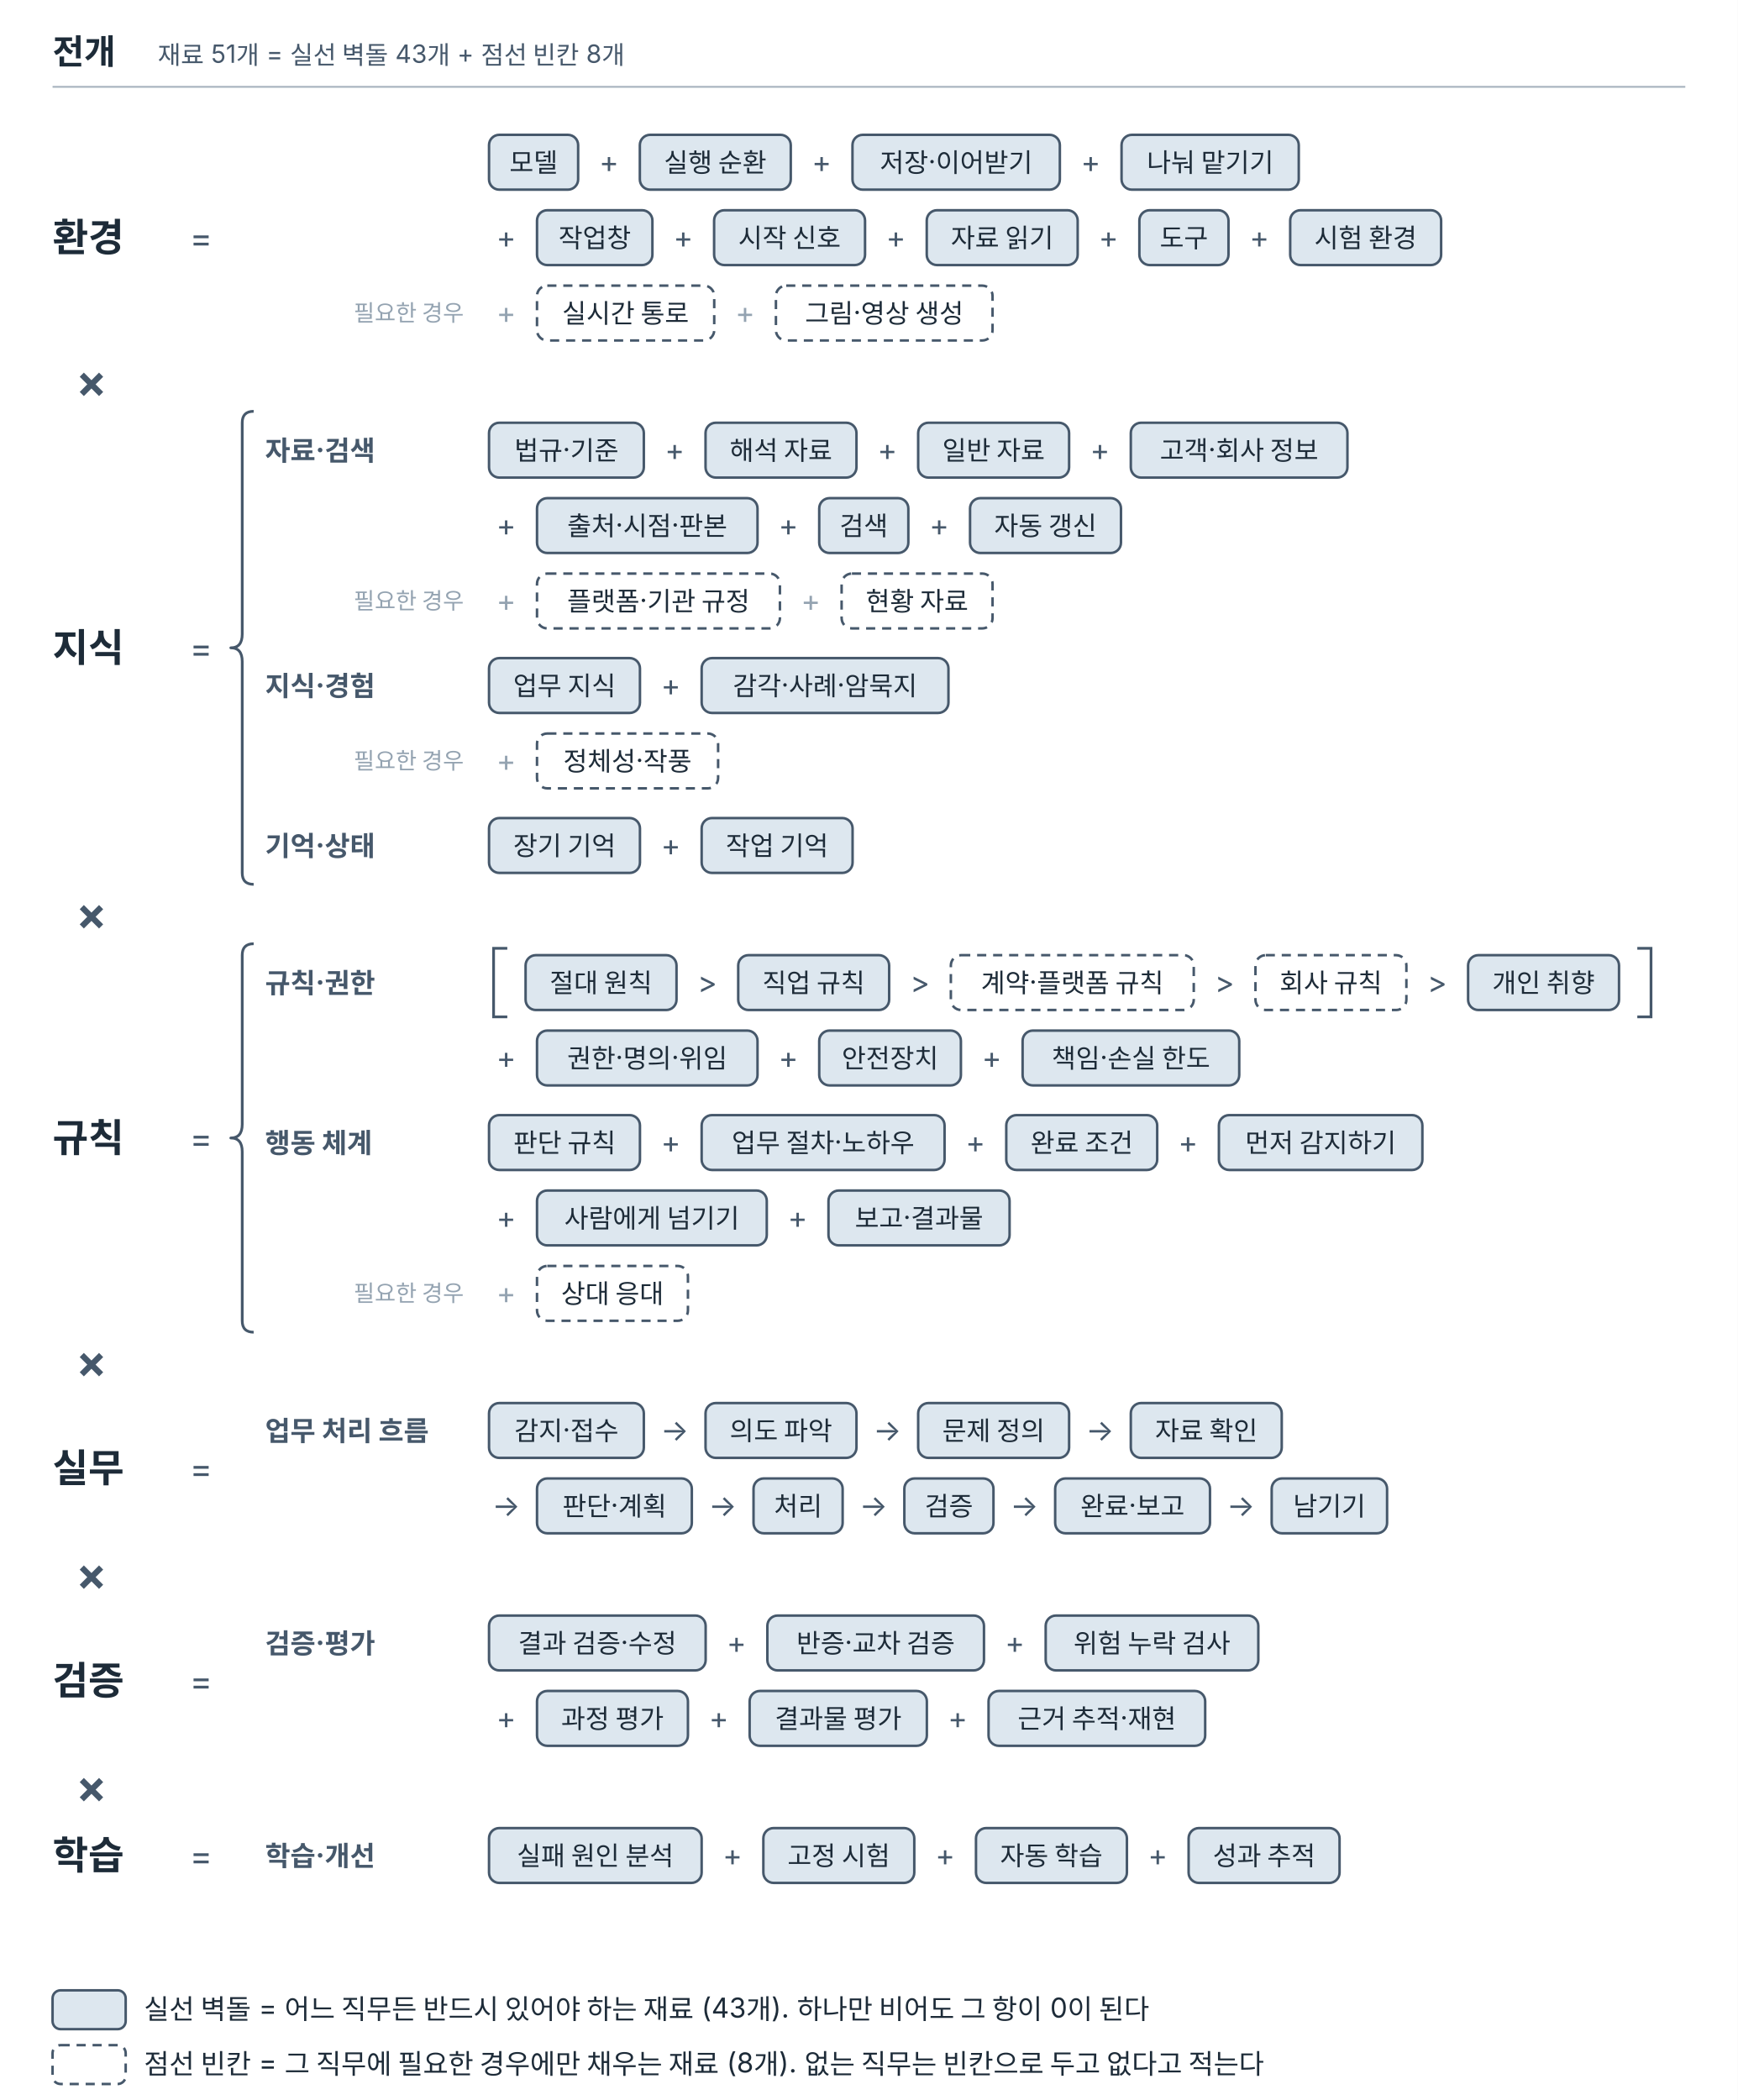
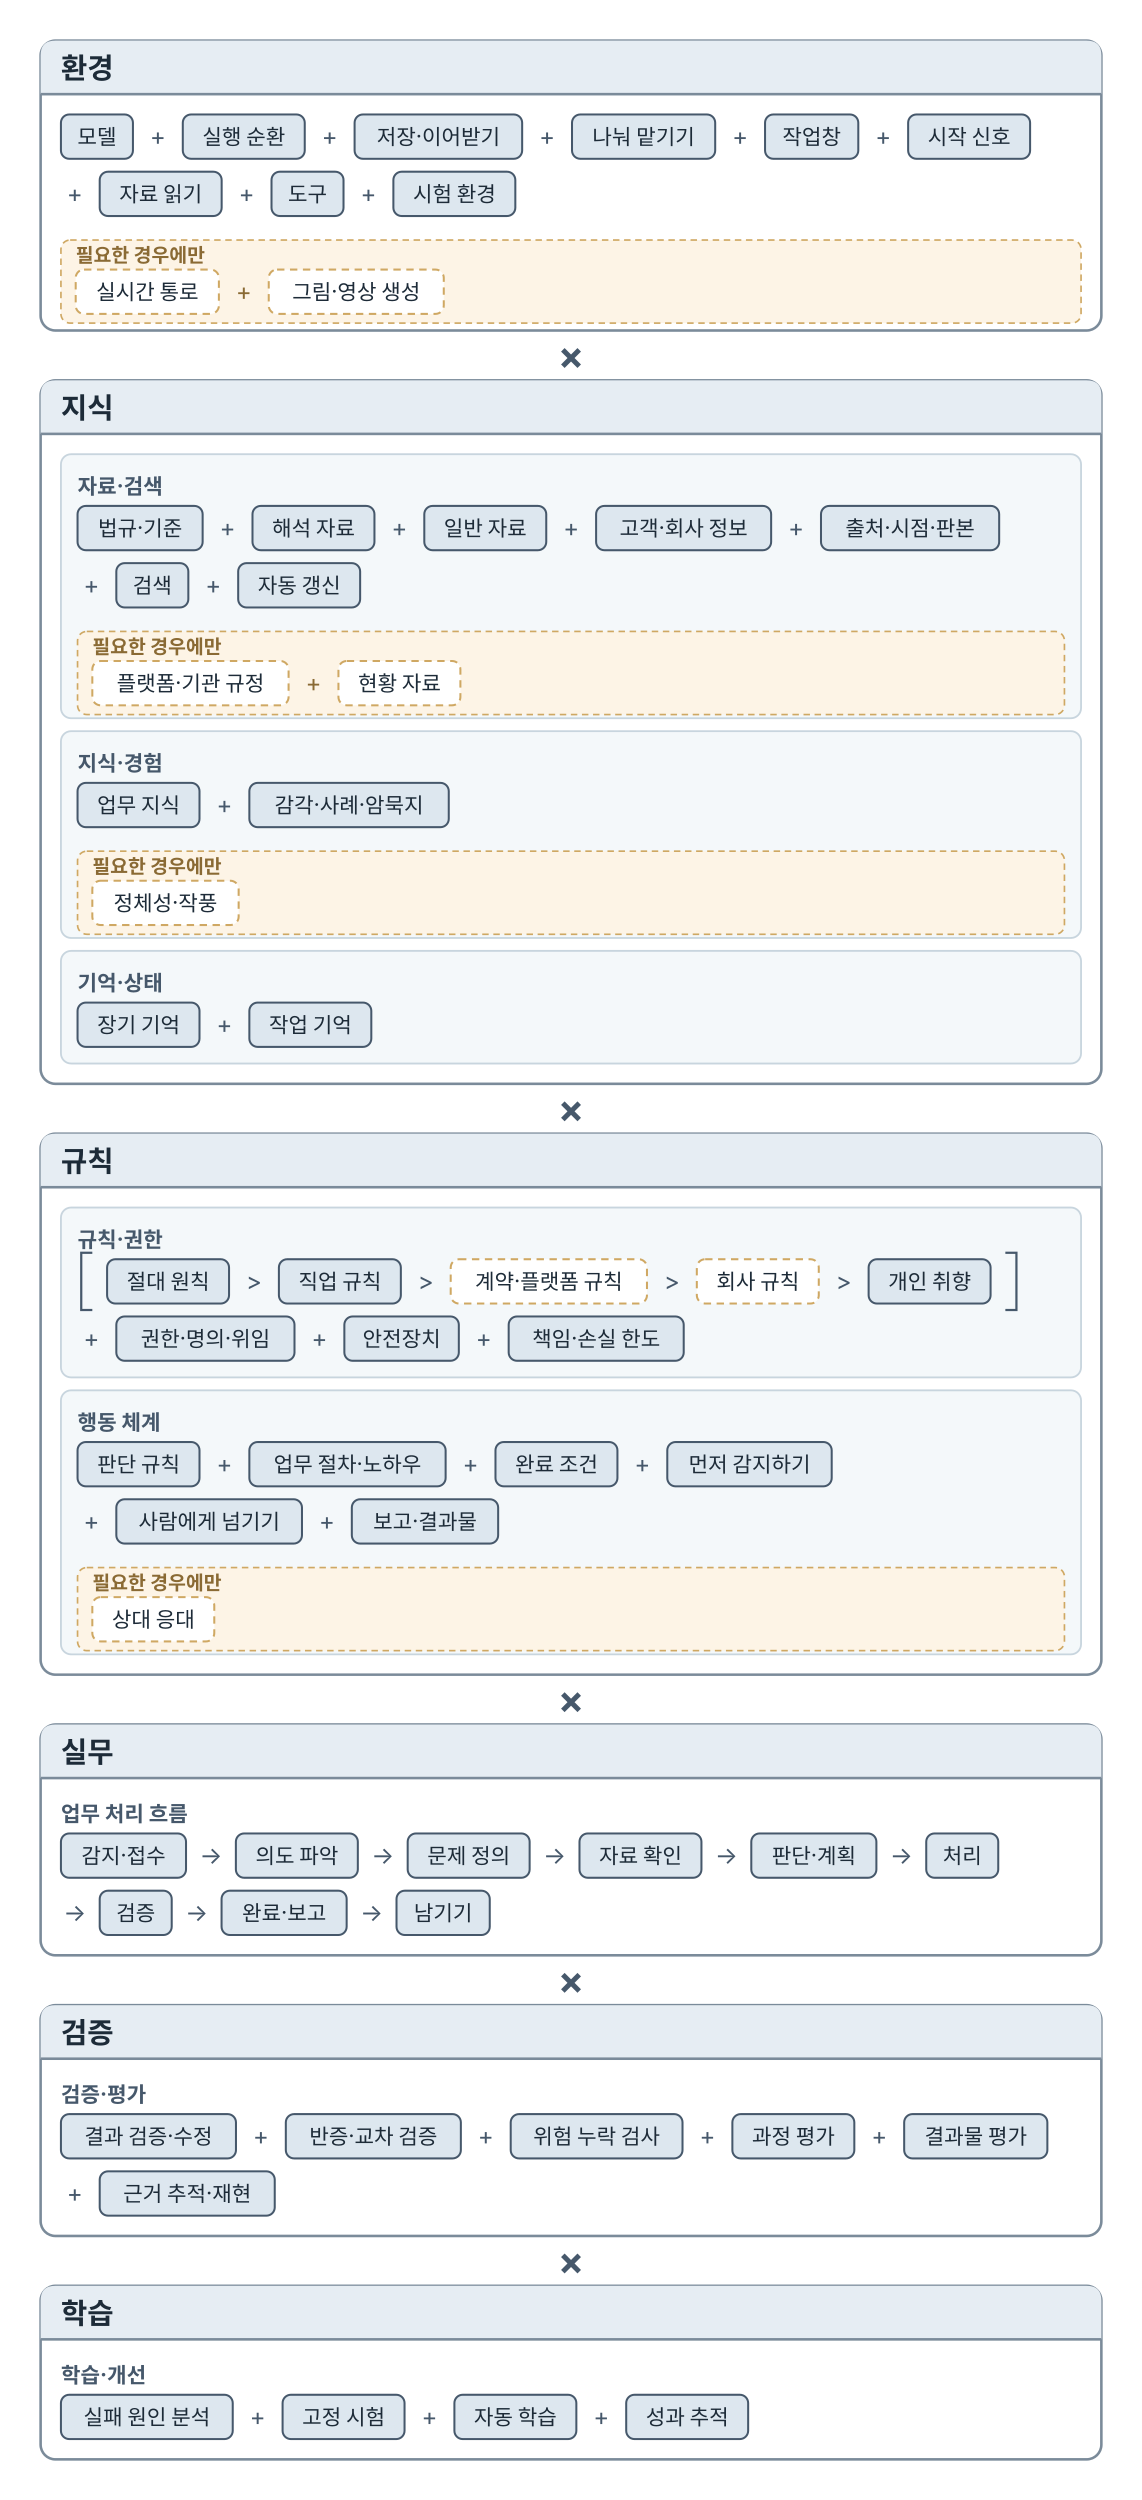
- <svg xmlns="http://www.w3.org/2000/svg" viewBox="0 0 1521 1838" width="1521" height="1838" font-family="-apple-system, 'Apple SD Gothic Neo', 'Noto Sans KR', sans-serif">
-   <rect width="1521" height="1838" fill="#ffffff" />
-   <text x="46" y="56" font-size="30" font-weight="700" fill="#1d2b38">전개</text>
-   <text x="138" y="56" font-size="22" fill="#46586b">재료 51개 = 실선 벽돌 43개 + 점선 빈칸 8개</text>
-   <line x1="46" y1="76" x2="1475" y2="76" stroke="#a8b4bf" stroke-width="1.6" />
-   <text x="46" y="220.0" font-size="34" font-weight="700" fill="#1d2b38">환경</text>
-   <text x="176" y="219.0" text-anchor="middle" font-size="30" fill="#46586b">=</text>
-   <rect x="428" y="118" width="78.0" height="48" rx="9" fill="#dde7ef" stroke="#46586b" stroke-width="2.2" />
-   <text x="467.0" y="150.5" text-anchor="middle" font-size="23" fill="#1d2b38">모델</text>
-   <text x="533.0" y="151.0" text-anchor="middle" font-size="26" fill="#46586b">+</text>
-   <rect x="560.0" y="118" width="132.1" height="48" rx="9" fill="#dde7ef" stroke="#46586b" stroke-width="2.2" />
-   <text x="626.0" y="150.5" text-anchor="middle" font-size="23" fill="#1d2b38">실행 순환</text>
-   <text x="719.1" y="151.0" text-anchor="middle" font-size="26" fill="#46586b">+</text>
-   <rect x="746.1" y="118" width="181.5" height="48" rx="9" fill="#dde7ef" stroke="#46586b" stroke-width="2.2" />
-   <text x="836.9" y="150.5" text-anchor="middle" font-size="23" fill="#1d2b38">저장·이어받기</text>
-   <text x="954.6" y="151.0" text-anchor="middle" font-size="26" fill="#46586b">+</text>
-   <rect x="981.6" y="118" width="155.1" height="48" rx="9" fill="#dde7ef" stroke="#46586b" stroke-width="2.2" />
-   <text x="1059.2" y="150.5" text-anchor="middle" font-size="23" fill="#1d2b38">나눠 맡기기</text>
-   <text x="443.0" y="217.0" text-anchor="middle" font-size="26" fill="#46586b">+</text>
-   <rect x="470" y="184" width="101.0" height="48" rx="9" fill="#dde7ef" stroke="#46586b" stroke-width="2.2" />
-   <text x="520.5" y="216.5" text-anchor="middle" font-size="23" fill="#1d2b38">작업창</text>
-   <text x="598.0" y="217.0" text-anchor="middle" font-size="26" fill="#46586b">+</text>
-   <rect x="625.0" y="184" width="132.1" height="48" rx="9" fill="#dde7ef" stroke="#46586b" stroke-width="2.2" />
-   <text x="691.0" y="216.5" text-anchor="middle" font-size="23" fill="#1d2b38">시작 신호</text>
-   <text x="784.1" y="217.0" text-anchor="middle" font-size="26" fill="#46586b">+</text>
-   <rect x="811.1" y="184" width="132.1" height="48" rx="9" fill="#dde7ef" stroke="#46586b" stroke-width="2.2" />
-   <text x="877.1" y="216.5" text-anchor="middle" font-size="23" fill="#1d2b38">자료 읽기</text>
-   <text x="970.2" y="217.0" text-anchor="middle" font-size="26" fill="#46586b">+</text>
-   <rect x="997.2" y="184" width="78.0" height="48" rx="9" fill="#dde7ef" stroke="#46586b" stroke-width="2.2" />
-   <text x="1036.2" y="216.5" text-anchor="middle" font-size="23" fill="#1d2b38">도구</text>
-   <text x="1102.2" y="217.0" text-anchor="middle" font-size="26" fill="#46586b">+</text>
-   <rect x="1129.2" y="184" width="132.1" height="48" rx="9" fill="#dde7ef" stroke="#46586b" stroke-width="2.2" />
-   <text x="1195.2" y="216.5" text-anchor="middle" font-size="23" fill="#1d2b38">시험 환경</text>
-   <text x="406" y="281.0" text-anchor="end" font-size="20" fill="#94a3b1">필요한 경우</text>
-   <text x="443.0" y="283.0" text-anchor="middle" font-size="26" fill="#94a3b1">+</text>
-   <rect x="470" y="250" width="155.1" height="48" rx="9" fill="#ffffff" stroke="#46586b" stroke-width="2.2" stroke-dasharray="8 6" />
-   <text x="547.5" y="282.5" text-anchor="middle" font-size="23" fill="#1d2b38">실시간 통로</text>
-   <text x="652.1" y="283.0" text-anchor="middle" font-size="26" fill="#94a3b1">+</text>
-   <rect x="679.1" y="250" width="189.6" height="48" rx="9" fill="#ffffff" stroke="#46586b" stroke-width="2.2" stroke-dasharray="8 6" />
-   <text x="773.9" y="282.5" text-anchor="middle" font-size="23" fill="#1d2b38">그림·영상 생성</text>
-   <text x="232" y="403" font-size="24" font-weight="700" fill="#46586b">자료·검색</text>
-   <text x="232" y="609" font-size="24" font-weight="700" fill="#46586b">지식·경험</text>
-   <text x="232" y="749" font-size="24" font-weight="700" fill="#46586b">기억·상태</text>
-   <text x="46" y="579.0" font-size="34" font-weight="700" fill="#1d2b38">지식</text>
-   <text x="176" y="578.0" text-anchor="middle" font-size="30" fill="#46586b">=</text>
-   <path d="M222,360 q-10,0 -10,10 L212,555.0 q0,12 -10,12 q10,0 10,12 L212,764 q0,10 10,10" fill="none" stroke="#46586b" stroke-width="2.4" stroke-linejoin="round" />
-   <rect x="428" y="370" width="135.5" height="48" rx="9" fill="#dde7ef" stroke="#46586b" stroke-width="2.2" />
-   <text x="495.8" y="402.5" text-anchor="middle" font-size="23" fill="#1d2b38">법규·기준</text>
-   <text x="590.5" y="403.0" text-anchor="middle" font-size="26" fill="#46586b">+</text>
-   <rect x="617.5" y="370" width="132.1" height="48" rx="9" fill="#dde7ef" stroke="#46586b" stroke-width="2.2" />
-   <text x="683.5" y="402.5" text-anchor="middle" font-size="23" fill="#1d2b38">해석 자료</text>
-   <text x="776.6" y="403.0" text-anchor="middle" font-size="26" fill="#46586b">+</text>
-   <rect x="803.6" y="370" width="132.1" height="48" rx="9" fill="#dde7ef" stroke="#46586b" stroke-width="2.2" />
-   <text x="869.6" y="402.5" text-anchor="middle" font-size="23" fill="#1d2b38">일반 자료</text>
-   <text x="962.7" y="403.0" text-anchor="middle" font-size="26" fill="#46586b">+</text>
-   <rect x="989.7" y="370" width="189.6" height="48" rx="9" fill="#dde7ef" stroke="#46586b" stroke-width="2.2" />
-   <text x="1084.5" y="402.5" text-anchor="middle" font-size="23" fill="#1d2b38">고객·회사 정보</text>
-   <text x="443.0" y="469.0" text-anchor="middle" font-size="26" fill="#46586b">+</text>
-   <rect x="470" y="436" width="193.0" height="48" rx="9" fill="#dde7ef" stroke="#46586b" stroke-width="2.2" />
-   <text x="566.5" y="468.5" text-anchor="middle" font-size="23" fill="#1d2b38">출처·시점·판본</text>
-   <text x="690.0" y="469.0" text-anchor="middle" font-size="26" fill="#46586b">+</text>
-   <rect x="717.0" y="436" width="78.0" height="48" rx="9" fill="#dde7ef" stroke="#46586b" stroke-width="2.2" />
-   <text x="756.0" y="468.5" text-anchor="middle" font-size="23" fill="#1d2b38">검색</text>
-   <text x="822.0" y="469.0" text-anchor="middle" font-size="26" fill="#46586b">+</text>
-   <rect x="849.0" y="436" width="132.1" height="48" rx="9" fill="#dde7ef" stroke="#46586b" stroke-width="2.2" />
-   <text x="915.0" y="468.5" text-anchor="middle" font-size="23" fill="#1d2b38">자동 갱신</text>
-   <text x="406" y="533.0" text-anchor="end" font-size="20" fill="#94a3b1">필요한 경우</text>
-   <text x="443.0" y="535.0" text-anchor="middle" font-size="26" fill="#94a3b1">+</text>
-   <rect x="470" y="502" width="212.6" height="48" rx="9" fill="#ffffff" stroke="#46586b" stroke-width="2.2" stroke-dasharray="8 6" />
-   <text x="576.3" y="534.5" text-anchor="middle" font-size="23" fill="#1d2b38">플랫폼·기관 규정</text>
-   <text x="709.6" y="535.0" text-anchor="middle" font-size="26" fill="#94a3b1">+</text>
-   <rect x="736.6" y="502" width="132.1" height="48" rx="9" fill="#ffffff" stroke="#46586b" stroke-width="2.2" stroke-dasharray="8 6" />
-   <text x="802.6" y="534.5" text-anchor="middle" font-size="23" fill="#1d2b38">현황 자료</text>
-   <rect x="428" y="576" width="132.1" height="48" rx="9" fill="#dde7ef" stroke="#46586b" stroke-width="2.2" />
-   <text x="494.1" y="608.5" text-anchor="middle" font-size="23" fill="#1d2b38">업무 지식</text>
-   <text x="587.1" y="609.0" text-anchor="middle" font-size="26" fill="#46586b">+</text>
-   <rect x="614.1" y="576" width="216.0" height="48" rx="9" fill="#dde7ef" stroke="#46586b" stroke-width="2.2" />
-   <text x="722.1" y="608.5" text-anchor="middle" font-size="23" fill="#1d2b38">감각·사례·암묵지</text>
-   <text x="406" y="673.0" text-anchor="end" font-size="20" fill="#94a3b1">필요한 경우</text>
-   <text x="443.0" y="675.0" text-anchor="middle" font-size="26" fill="#94a3b1">+</text>
-   <rect x="470" y="642" width="158.5" height="48" rx="9" fill="#ffffff" stroke="#46586b" stroke-width="2.2" stroke-dasharray="8 6" />
-   <text x="549.2" y="674.5" text-anchor="middle" font-size="23" fill="#1d2b38">정체성·작풍</text>
-   <rect x="428" y="716" width="132.1" height="48" rx="9" fill="#dde7ef" stroke="#46586b" stroke-width="2.2" />
-   <text x="494.1" y="748.5" text-anchor="middle" font-size="23" fill="#1d2b38">장기 기억</text>
-   <text x="587.1" y="749.0" text-anchor="middle" font-size="26" fill="#46586b">+</text>
-   <rect x="614.1" y="716" width="132.1" height="48" rx="9" fill="#dde7ef" stroke="#46586b" stroke-width="2.2" />
-   <text x="680.1" y="748.5" text-anchor="middle" font-size="23" fill="#1d2b38">작업 기억</text>
-   <text x="232" y="869" font-size="24" font-weight="700" fill="#46586b">규칙·권한</text>
-   <text x="232" y="1009" font-size="24" font-weight="700" fill="#46586b">행동 체계</text>
-   <text x="46" y="1008.0" font-size="34" font-weight="700" fill="#1d2b38">규칙</text>
-   <text x="176" y="1007.0" text-anchor="middle" font-size="30" fill="#46586b">=</text>
-   <path d="M222,826 q-10,0 -10,10 L212,984.0 q0,12 -10,12 q10,0 10,12 L212,1156 q0,10 10,10" fill="none" stroke="#46586b" stroke-width="2.4" stroke-linejoin="round" />
-   <path d="M444,830 L432,830 L432,890 L444,890" fill="none" stroke="#46586b" stroke-width="2.4" />
-   <rect x="460" y="836" width="132.1" height="48" rx="9" fill="#dde7ef" stroke="#46586b" stroke-width="2.2" />
-   <text x="526.0" y="868.5" text-anchor="middle" font-size="23" fill="#1d2b38">절대 원칙</text>
-   <text x="619.1" y="869.0" text-anchor="middle" font-size="26" fill="#46586b">&gt;</text>
-   <rect x="646.1" y="836" width="132.1" height="48" rx="9" fill="#dde7ef" stroke="#46586b" stroke-width="2.2" />
-   <text x="712.1" y="868.5" text-anchor="middle" font-size="23" fill="#1d2b38">직업 규칙</text>
-   <text x="805.2" y="869.0" text-anchor="middle" font-size="26" fill="#46586b">&gt;</text>
-   <rect x="832.2" y="836" width="212.6" height="48" rx="9" fill="#ffffff" stroke="#46586b" stroke-width="2.2" stroke-dasharray="8 6" />
-   <text x="938.5" y="868.5" text-anchor="middle" font-size="23" fill="#1d2b38">계약·플랫폼 규칙</text>
-   <text x="1071.8" y="869.0" text-anchor="middle" font-size="26" fill="#46586b">&gt;</text>
-   <rect x="1098.8" y="836" width="132.1" height="48" rx="9" fill="#ffffff" stroke="#46586b" stroke-width="2.2" stroke-dasharray="8 6" />
-   <text x="1164.8" y="868.5" text-anchor="middle" font-size="23" fill="#1d2b38">회사 규칙</text>
-   <text x="1257.9" y="869.0" text-anchor="middle" font-size="26" fill="#46586b">&gt;</text>
-   <rect x="1284.9" y="836" width="132.1" height="48" rx="9" fill="#dde7ef" stroke="#46586b" stroke-width="2.2" />
-   <text x="1350.9" y="868.5" text-anchor="middle" font-size="23" fill="#1d2b38">개인 취향</text>
-   <path d="M1433.0,830 L1445.0,830 L1445.0,890 L1433.0,890" fill="none" stroke="#46586b" stroke-width="2.4" />
-   <text x="443.0" y="935.0" text-anchor="middle" font-size="26" fill="#46586b">+</text>
-   <rect x="470" y="902" width="193.0" height="48" rx="9" fill="#dde7ef" stroke="#46586b" stroke-width="2.2" />
-   <text x="566.5" y="934.5" text-anchor="middle" font-size="23" fill="#1d2b38">권한·명의·위임</text>
-   <text x="690.0" y="935.0" text-anchor="middle" font-size="26" fill="#46586b">+</text>
-   <rect x="717.0" y="902" width="124.0" height="48" rx="9" fill="#dde7ef" stroke="#46586b" stroke-width="2.2" />
-   <text x="779.0" y="934.5" text-anchor="middle" font-size="23" fill="#1d2b38">안전장치</text>
-   <text x="868.0" y="935.0" text-anchor="middle" font-size="26" fill="#46586b">+</text>
-   <rect x="895.0" y="902" width="189.6" height="48" rx="9" fill="#dde7ef" stroke="#46586b" stroke-width="2.2" />
-   <text x="989.8" y="934.5" text-anchor="middle" font-size="23" fill="#1d2b38">책임·손실 한도</text>
-   <rect x="428" y="976" width="132.1" height="48" rx="9" fill="#dde7ef" stroke="#46586b" stroke-width="2.2" />
-   <text x="494.1" y="1008.5" text-anchor="middle" font-size="23" fill="#1d2b38">판단 규칙</text>
-   <text x="587.1" y="1009.0" text-anchor="middle" font-size="26" fill="#46586b">+</text>
-   <rect x="614.1" y="976" width="212.6" height="48" rx="9" fill="#dde7ef" stroke="#46586b" stroke-width="2.2" />
-   <text x="720.4" y="1008.5" text-anchor="middle" font-size="23" fill="#1d2b38">업무 절차·노하우</text>
-   <text x="853.7" y="1009.0" text-anchor="middle" font-size="26" fill="#46586b">+</text>
-   <rect x="880.7" y="976" width="132.1" height="48" rx="9" fill="#dde7ef" stroke="#46586b" stroke-width="2.2" />
-   <text x="946.8" y="1008.5" text-anchor="middle" font-size="23" fill="#1d2b38">완료 조건</text>
-   <text x="1039.8" y="1009.0" text-anchor="middle" font-size="26" fill="#46586b">+</text>
-   <rect x="1066.8" y="976" width="178.1" height="48" rx="9" fill="#dde7ef" stroke="#46586b" stroke-width="2.2" />
-   <text x="1155.8" y="1008.5" text-anchor="middle" font-size="23" fill="#1d2b38">먼저 감지하기</text>
-   <text x="443.0" y="1075.0" text-anchor="middle" font-size="26" fill="#46586b">+</text>
-   <rect x="470" y="1042" width="201.1" height="48" rx="9" fill="#dde7ef" stroke="#46586b" stroke-width="2.2" />
-   <text x="570.5" y="1074.5" text-anchor="middle" font-size="23" fill="#1d2b38">사람에게 넘기기</text>
-   <text x="698.1" y="1075.0" text-anchor="middle" font-size="26" fill="#46586b">+</text>
-   <rect x="725.1" y="1042" width="158.5" height="48" rx="9" fill="#dde7ef" stroke="#46586b" stroke-width="2.2" />
-   <text x="804.4" y="1074.5" text-anchor="middle" font-size="23" fill="#1d2b38">보고·결과물</text>
-   <text x="406" y="1139.0" text-anchor="end" font-size="20" fill="#94a3b1">필요한 경우</text>
-   <text x="443.0" y="1141.0" text-anchor="middle" font-size="26" fill="#94a3b1">+</text>
-   <rect x="470" y="1108" width="132.1" height="48" rx="9" fill="#ffffff" stroke="#46586b" stroke-width="2.2" stroke-dasharray="8 6" />
-   <text x="536.0" y="1140.5" text-anchor="middle" font-size="23" fill="#1d2b38">상대 응대</text>
-   <text x="232" y="1261" font-size="24" font-weight="700" fill="#46586b">업무 처리 흐름</text>
-   <text x="46" y="1297.0" font-size="34" font-weight="700" fill="#1d2b38">실무</text>
-   <text x="176" y="1296.0" text-anchor="middle" font-size="30" fill="#46586b">=</text>
-   <rect x="428" y="1228" width="135.5" height="48" rx="9" fill="#dde7ef" stroke="#46586b" stroke-width="2.2" />
-   <text x="495.8" y="1260.5" text-anchor="middle" font-size="23" fill="#1d2b38">감지·접수</text>
-   <text x="590.5" y="1261.0" text-anchor="middle" font-size="26" fill="#46586b">→</text>
-   <rect x="617.5" y="1228" width="132.1" height="48" rx="9" fill="#dde7ef" stroke="#46586b" stroke-width="2.2" />
-   <text x="683.5" y="1260.5" text-anchor="middle" font-size="23" fill="#1d2b38">의도 파악</text>
-   <text x="776.6" y="1261.0" text-anchor="middle" font-size="26" fill="#46586b">→</text>
-   <rect x="803.6" y="1228" width="132.1" height="48" rx="9" fill="#dde7ef" stroke="#46586b" stroke-width="2.2" />
-   <text x="869.6" y="1260.5" text-anchor="middle" font-size="23" fill="#1d2b38">문제 정의</text>
-   <text x="962.7" y="1261.0" text-anchor="middle" font-size="26" fill="#46586b">→</text>
-   <rect x="989.7" y="1228" width="132.1" height="48" rx="9" fill="#dde7ef" stroke="#46586b" stroke-width="2.2" />
-   <text x="1055.8" y="1260.5" text-anchor="middle" font-size="23" fill="#1d2b38">자료 확인</text>
-   <text x="443.0" y="1327.0" text-anchor="middle" font-size="26" fill="#46586b">→</text>
-   <rect x="470" y="1294" width="135.5" height="48" rx="9" fill="#dde7ef" stroke="#46586b" stroke-width="2.2" />
-   <text x="537.8" y="1326.5" text-anchor="middle" font-size="23" fill="#1d2b38">판단·계획</text>
-   <text x="632.5" y="1327.0" text-anchor="middle" font-size="26" fill="#46586b">→</text>
-   <rect x="659.5" y="1294" width="78.0" height="48" rx="9" fill="#dde7ef" stroke="#46586b" stroke-width="2.2" />
-   <text x="698.5" y="1326.5" text-anchor="middle" font-size="23" fill="#1d2b38">처리</text>
-   <text x="764.5" y="1327.0" text-anchor="middle" font-size="26" fill="#46586b">→</text>
-   <rect x="791.5" y="1294" width="78.0" height="48" rx="9" fill="#dde7ef" stroke="#46586b" stroke-width="2.2" />
-   <text x="830.5" y="1326.5" text-anchor="middle" font-size="23" fill="#1d2b38">검증</text>
-   <text x="896.5" y="1327.0" text-anchor="middle" font-size="26" fill="#46586b">→</text>
-   <rect x="923.5" y="1294" width="135.5" height="48" rx="9" fill="#dde7ef" stroke="#46586b" stroke-width="2.2" />
-   <text x="991.2" y="1326.5" text-anchor="middle" font-size="23" fill="#1d2b38">완료·보고</text>
-   <text x="1086.0" y="1327.0" text-anchor="middle" font-size="26" fill="#46586b">→</text>
-   <rect x="1113.0" y="1294" width="101.0" height="48" rx="9" fill="#dde7ef" stroke="#46586b" stroke-width="2.2" />
-   <text x="1163.5" y="1326.5" text-anchor="middle" font-size="23" fill="#1d2b38">남기기</text>
-   <text x="232" y="1447" font-size="24" font-weight="700" fill="#46586b">검증·평가</text>
-   <text x="46" y="1483.0" font-size="34" font-weight="700" fill="#1d2b38">검증</text>
-   <text x="176" y="1482.0" text-anchor="middle" font-size="30" fill="#46586b">=</text>
-   <rect x="428" y="1414" width="189.6" height="48" rx="9" fill="#dde7ef" stroke="#46586b" stroke-width="2.2" />
-   <text x="522.8" y="1446.5" text-anchor="middle" font-size="23" fill="#1d2b38">결과 검증·수정</text>
-   <text x="644.6" y="1447.0" text-anchor="middle" font-size="26" fill="#46586b">+</text>
-   <rect x="671.6" y="1414" width="189.6" height="48" rx="9" fill="#dde7ef" stroke="#46586b" stroke-width="2.2" />
-   <text x="766.4" y="1446.5" text-anchor="middle" font-size="23" fill="#1d2b38">반증·교차 검증</text>
-   <text x="888.2" y="1447.0" text-anchor="middle" font-size="26" fill="#46586b">+</text>
-   <rect x="915.2" y="1414" width="186.1" height="48" rx="9" fill="#dde7ef" stroke="#46586b" stroke-width="2.2" />
-   <text x="1008.2" y="1446.5" text-anchor="middle" font-size="23" fill="#1d2b38">위험 누락 검사</text>
-   <text x="443.0" y="1513.0" text-anchor="middle" font-size="26" fill="#46586b">+</text>
-   <rect x="470" y="1480" width="132.1" height="48" rx="9" fill="#dde7ef" stroke="#46586b" stroke-width="2.2" />
-   <text x="536.0" y="1512.5" text-anchor="middle" font-size="23" fill="#1d2b38">과정 평가</text>
-   <text x="629.1" y="1513.0" text-anchor="middle" font-size="26" fill="#46586b">+</text>
-   <rect x="656.1" y="1480" width="155.1" height="48" rx="9" fill="#dde7ef" stroke="#46586b" stroke-width="2.2" />
-   <text x="733.6" y="1512.5" text-anchor="middle" font-size="23" fill="#1d2b38">결과물 평가</text>
-   <text x="838.2" y="1513.0" text-anchor="middle" font-size="26" fill="#46586b">+</text>
-   <rect x="865.2" y="1480" width="189.6" height="48" rx="9" fill="#dde7ef" stroke="#46586b" stroke-width="2.2" />
-   <text x="960.0" y="1512.5" text-anchor="middle" font-size="23" fill="#1d2b38">근거 추적·재현</text>
-   <text x="232" y="1633" font-size="24" font-weight="700" fill="#46586b">학습·개선</text>
-   <text x="46" y="1636.0" font-size="34" font-weight="700" fill="#1d2b38">학습</text>
-   <text x="176" y="1635.0" text-anchor="middle" font-size="30" fill="#46586b">=</text>
-   <rect x="428" y="1600" width="186.1" height="48" rx="9" fill="#dde7ef" stroke="#46586b" stroke-width="2.2" />
-   <text x="521.0" y="1632.5" text-anchor="middle" font-size="23" fill="#1d2b38">실패 원인 분석</text>
-   <text x="641.1" y="1633.0" text-anchor="middle" font-size="26" fill="#46586b">+</text>
-   <rect x="668.1" y="1600" width="132.1" height="48" rx="9" fill="#dde7ef" stroke="#46586b" stroke-width="2.2" />
-   <text x="734.1" y="1632.5" text-anchor="middle" font-size="23" fill="#1d2b38">고정 시험</text>
-   <text x="827.2" y="1633.0" text-anchor="middle" font-size="26" fill="#46586b">+</text>
-   <rect x="854.2" y="1600" width="132.1" height="48" rx="9" fill="#dde7ef" stroke="#46586b" stroke-width="2.2" />
-   <text x="920.2" y="1632.5" text-anchor="middle" font-size="23" fill="#1d2b38">자동 학습</text>
-   <text x="1013.3" y="1633.0" text-anchor="middle" font-size="26" fill="#46586b">+</text>
-   <rect x="1040.3" y="1600" width="132.1" height="48" rx="9" fill="#dde7ef" stroke="#46586b" stroke-width="2.2" />
-   <text x="1106.4" y="1632.5" text-anchor="middle" font-size="23" fill="#1d2b38">성과 추적</text>
-   <text x="80" y="348.0" text-anchor="middle" font-size="40" font-weight="700" fill="#46586b">×</text>
-   <text x="80" y="814.0" text-anchor="middle" font-size="40" font-weight="700" fill="#46586b">×</text>
-   <text x="80" y="1206.0" text-anchor="middle" font-size="40" font-weight="700" fill="#46586b">×</text>
-   <text x="80" y="1392.0" text-anchor="middle" font-size="40" font-weight="700" fill="#46586b">×</text>
-   <text x="80" y="1578.0" text-anchor="middle" font-size="40" font-weight="700" fill="#46586b">×</text>
-   <rect x="46" y="1742" width="64" height="34" rx="7" fill="#dde7ef" stroke="#46586b" stroke-width="2.2" />
-   <text x="126" y="1767" font-size="24" fill="#1d2b38">실선 벽돌 = 어느 직무든 반드시 있어야 하는 재료 (43개). 하나만 비어도 그 항이 0이 된다</text>
-   <rect x="46" y="1790" width="64" height="34" rx="7" fill="#ffffff" stroke="#46586b" stroke-width="2.2" stroke-dasharray="8 6" />
-   <text x="126" y="1815" font-size="24" fill="#1d2b38">점선 빈칸 = 그 직무에 필요한 경우에만 채우는 재료 (8개). 없는 직무는 빈칸으로 두고 없다고 적는다</text>
+ <svg xmlns="http://www.w3.org/2000/svg" viewBox="0 0 1237 2708" width="1237" height="2708" font-family="-apple-system, 'Apple SD Gothic Neo', 'Noto Sans KR', sans-serif">
+   <rect width="1237" height="2708" fill="#ffffff" />
+   <rect x="44" y="44" width="1149" height="314" rx="16" fill="#ffffff" stroke="#7b8b9a" stroke-width="2.8" />
+   <path d="M44,102 L44,60 q0,-16 16,-16 L1177,44 q16,0 16,16 L1193,102 Z" fill="#e6edf3" />
+   <line x1="44" y1="102" x2="1193" y2="102" stroke="#7b8b9a" stroke-width="2.8" />
+   <text x="66" y="85" font-size="31" font-weight="700" fill="#1d2b38">환경</text>
+   <rect x="66" y="124" width="78.0" height="48" rx="9" fill="#dde7ef" stroke="#46586b" stroke-width="2.2" />
+   <text x="105.0" y="156.5" text-anchor="middle" font-size="23" fill="#1d2b38">모델</text>
+   <text x="171.0" y="157.0" text-anchor="middle" font-size="26" fill="#46586b">+</text>
+   <rect x="198.0" y="124" width="132.1" height="48" rx="9" fill="#dde7ef" stroke="#46586b" stroke-width="2.2" />
+   <text x="264.1" y="156.5" text-anchor="middle" font-size="23" fill="#1d2b38">실행 순환</text>
+   <text x="357.1" y="157.0" text-anchor="middle" font-size="26" fill="#46586b">+</text>
+   <rect x="384.1" y="124" width="181.5" height="48" rx="9" fill="#dde7ef" stroke="#46586b" stroke-width="2.2" />
+   <text x="474.9" y="156.5" text-anchor="middle" font-size="23" fill="#1d2b38">저장·이어받기</text>
+   <text x="592.6" y="157.0" text-anchor="middle" font-size="26" fill="#46586b">+</text>
+   <rect x="619.6" y="124" width="155.1" height="48" rx="9" fill="#dde7ef" stroke="#46586b" stroke-width="2.2" />
+   <text x="697.1" y="156.5" text-anchor="middle" font-size="23" fill="#1d2b38">나눠 맡기기</text>
+   <text x="801.7" y="157.0" text-anchor="middle" font-size="26" fill="#46586b">+</text>
+   <rect x="828.7" y="124" width="101.0" height="48" rx="9" fill="#dde7ef" stroke="#46586b" stroke-width="2.2" />
+   <text x="879.2" y="156.5" text-anchor="middle" font-size="23" fill="#1d2b38">작업창</text>
+   <text x="956.7" y="157.0" text-anchor="middle" font-size="26" fill="#46586b">+</text>
+   <rect x="983.7" y="124" width="132.1" height="48" rx="9" fill="#dde7ef" stroke="#46586b" stroke-width="2.2" />
+   <text x="1049.8" y="156.5" text-anchor="middle" font-size="23" fill="#1d2b38">시작 신호</text>
+   <text x="81.0" y="219.0" text-anchor="middle" font-size="26" fill="#46586b">+</text>
+   <rect x="108" y="186" width="132.1" height="48" rx="9" fill="#dde7ef" stroke="#46586b" stroke-width="2.2" />
+   <text x="174.1" y="218.5" text-anchor="middle" font-size="23" fill="#1d2b38">자료 읽기</text>
+   <text x="267.1" y="219.0" text-anchor="middle" font-size="26" fill="#46586b">+</text>
+   <rect x="294.1" y="186" width="78.0" height="48" rx="9" fill="#dde7ef" stroke="#46586b" stroke-width="2.2" />
+   <text x="333.1" y="218.5" text-anchor="middle" font-size="23" fill="#1d2b38">도구</text>
+   <text x="399.1" y="219.0" text-anchor="middle" font-size="26" fill="#46586b">+</text>
+   <rect x="426.1" y="186" width="132.1" height="48" rx="9" fill="#dde7ef" stroke="#46586b" stroke-width="2.2" />
+   <text x="492.2" y="218.5" text-anchor="middle" font-size="23" fill="#1d2b38">시험 환경</text>
+   <rect x="66" y="260" width="1105" height="90" rx="10" fill="#fdf4e6" stroke="#cfa863" stroke-width="1.8" stroke-dasharray="7 5" />
+   <text x="82" y="284" font-size="21" font-weight="700" fill="#8a6a34">필요한 경우에만</text>
+   <rect x="82" y="292" width="155.1" height="48" rx="9" fill="#ffffff" stroke="#cfa863" stroke-width="2.2" stroke-dasharray="8 6" />
+   <text x="159.6" y="324.5" text-anchor="middle" font-size="23" fill="#1d2b38">실시간 통로</text>
+   <text x="264.1" y="325.0" text-anchor="middle" font-size="26" fill="#8a6a34">+</text>
+   <rect x="291.1" y="292" width="189.6" height="48" rx="9" fill="#ffffff" stroke="#cfa863" stroke-width="2.2" stroke-dasharray="8 6" />
+   <text x="385.9" y="324.5" text-anchor="middle" font-size="23" fill="#1d2b38">그림·영상 생성</text>
+   <text x="618.5" y="400.0" text-anchor="middle" font-size="42" font-weight="700" fill="#46586b">×</text>
+   <rect x="44" y="412" width="1149" height="762" rx="16" fill="#ffffff" stroke="#7b8b9a" stroke-width="2.8" />
+   <path d="M44,470 L44,428 q0,-16 16,-16 L1177,412 q16,0 16,16 L1193,470 Z" fill="#e6edf3" />
+   <line x1="44" y1="470" x2="1193" y2="470" stroke="#7b8b9a" stroke-width="2.8" />
+   <text x="66" y="453" font-size="31" font-weight="700" fill="#1d2b38">지식</text>
+   <rect x="66" y="492" width="1105" height="286" rx="11" fill="#f4f8fa" stroke="#c8d5de" stroke-width="2" />
+   <text x="84" y="535" font-size="23" font-weight="700" fill="#46586b">자료·검색</text>
+   <rect x="84" y="548" width="135.5" height="48" rx="9" fill="#dde7ef" stroke="#46586b" stroke-width="2.2" />
+   <text x="151.8" y="580.5" text-anchor="middle" font-size="23" fill="#1d2b38">법규·기준</text>
+   <text x="246.5" y="581.0" text-anchor="middle" font-size="26" fill="#46586b">+</text>
+   <rect x="273.5" y="548" width="132.1" height="48" rx="9" fill="#dde7ef" stroke="#46586b" stroke-width="2.2" />
+   <text x="339.6" y="580.5" text-anchor="middle" font-size="23" fill="#1d2b38">해석 자료</text>
+   <text x="432.6" y="581.0" text-anchor="middle" font-size="26" fill="#46586b">+</text>
+   <rect x="459.6" y="548" width="132.1" height="48" rx="9" fill="#dde7ef" stroke="#46586b" stroke-width="2.2" />
+   <text x="525.6" y="580.5" text-anchor="middle" font-size="23" fill="#1d2b38">일반 자료</text>
+   <text x="618.7" y="581.0" text-anchor="middle" font-size="26" fill="#46586b">+</text>
+   <rect x="645.7" y="548" width="189.6" height="48" rx="9" fill="#dde7ef" stroke="#46586b" stroke-width="2.2" />
+   <text x="740.5" y="580.5" text-anchor="middle" font-size="23" fill="#1d2b38">고객·회사 정보</text>
+   <text x="862.3" y="581.0" text-anchor="middle" font-size="26" fill="#46586b">+</text>
+   <rect x="889.3" y="548" width="193.0" height="48" rx="9" fill="#dde7ef" stroke="#46586b" stroke-width="2.2" />
+   <text x="985.8" y="580.5" text-anchor="middle" font-size="23" fill="#1d2b38">출처·시점·판본</text>
+   <text x="99.0" y="643.0" text-anchor="middle" font-size="26" fill="#46586b">+</text>
+   <rect x="126" y="610" width="78.0" height="48" rx="9" fill="#dde7ef" stroke="#46586b" stroke-width="2.2" />
+   <text x="165.0" y="642.5" text-anchor="middle" font-size="23" fill="#1d2b38">검색</text>
+   <text x="231.0" y="643.0" text-anchor="middle" font-size="26" fill="#46586b">+</text>
+   <rect x="258.0" y="610" width="132.1" height="48" rx="9" fill="#dde7ef" stroke="#46586b" stroke-width="2.2" />
+   <text x="324.1" y="642.5" text-anchor="middle" font-size="23" fill="#1d2b38">자동 갱신</text>
+   <rect x="84" y="684" width="1069" height="90" rx="10" fill="#fdf4e6" stroke="#cfa863" stroke-width="1.8" stroke-dasharray="7 5" />
+   <text x="100" y="708" font-size="21" font-weight="700" fill="#8a6a34">필요한 경우에만</text>
+   <rect x="100" y="716" width="212.6" height="48" rx="9" fill="#ffffff" stroke="#cfa863" stroke-width="2.2" stroke-dasharray="8 6" />
+   <text x="206.3" y="748.5" text-anchor="middle" font-size="23" fill="#1d2b38">플랫폼·기관 규정</text>
+   <text x="339.6" y="749.0" text-anchor="middle" font-size="26" fill="#8a6a34">+</text>
+   <rect x="366.6" y="716" width="132.1" height="48" rx="9" fill="#ffffff" stroke="#cfa863" stroke-width="2.2" stroke-dasharray="8 6" />
+   <text x="432.7" y="748.5" text-anchor="middle" font-size="23" fill="#1d2b38">현황 자료</text>
+   <rect x="66" y="792" width="1105" height="224" rx="11" fill="#f4f8fa" stroke="#c8d5de" stroke-width="2" />
+   <text x="84" y="835" font-size="23" font-weight="700" fill="#46586b">지식·경험</text>
+   <rect x="84" y="848" width="132.1" height="48" rx="9" fill="#dde7ef" stroke="#46586b" stroke-width="2.2" />
+   <text x="150.1" y="880.5" text-anchor="middle" font-size="23" fill="#1d2b38">업무 지식</text>
+   <text x="243.1" y="881.0" text-anchor="middle" font-size="26" fill="#46586b">+</text>
+   <rect x="270.1" y="848" width="216.0" height="48" rx="9" fill="#dde7ef" stroke="#46586b" stroke-width="2.2" />
+   <text x="378.1" y="880.5" text-anchor="middle" font-size="23" fill="#1d2b38">감각·사례·암묵지</text>
+   <rect x="84" y="922" width="1069" height="90" rx="10" fill="#fdf4e6" stroke="#cfa863" stroke-width="1.8" stroke-dasharray="7 5" />
+   <text x="100" y="946" font-size="21" font-weight="700" fill="#8a6a34">필요한 경우에만</text>
+   <rect x="100" y="954" width="158.5" height="48" rx="9" fill="#ffffff" stroke="#cfa863" stroke-width="2.2" stroke-dasharray="8 6" />
+   <text x="179.2" y="986.5" text-anchor="middle" font-size="23" fill="#1d2b38">정체성·작풍</text>
+   <rect x="66" y="1030" width="1105" height="122" rx="11" fill="#f4f8fa" stroke="#c8d5de" stroke-width="2" />
+   <text x="84" y="1073" font-size="23" font-weight="700" fill="#46586b">기억·상태</text>
+   <rect x="84" y="1086" width="132.1" height="48" rx="9" fill="#dde7ef" stroke="#46586b" stroke-width="2.2" />
+   <text x="150.1" y="1118.5" text-anchor="middle" font-size="23" fill="#1d2b38">장기 기억</text>
+   <text x="243.1" y="1119.0" text-anchor="middle" font-size="26" fill="#46586b">+</text>
+   <rect x="270.1" y="1086" width="132.1" height="48" rx="9" fill="#dde7ef" stroke="#46586b" stroke-width="2.2" />
+   <text x="336.2" y="1118.5" text-anchor="middle" font-size="23" fill="#1d2b38">작업 기억</text>
+   <text x="618.5" y="1216.0" text-anchor="middle" font-size="42" font-weight="700" fill="#46586b">×</text>
+   <rect x="44" y="1228" width="1149" height="586" rx="16" fill="#ffffff" stroke="#7b8b9a" stroke-width="2.8" />
+   <path d="M44,1286 L44,1244 q0,-16 16,-16 L1177,1228 q16,0 16,16 L1193,1286 Z" fill="#e6edf3" />
+   <line x1="44" y1="1286" x2="1193" y2="1286" stroke="#7b8b9a" stroke-width="2.8" />
+   <text x="66" y="1269" font-size="31" font-weight="700" fill="#1d2b38">규칙</text>
+   <rect x="66" y="1308" width="1105" height="184" rx="11" fill="#f4f8fa" stroke="#c8d5de" stroke-width="2" />
+   <text x="84" y="1351" font-size="23" font-weight="700" fill="#46586b">규칙·권한</text>
+   <path d="M100,1357 L88,1357 L88,1419 L100,1419" fill="none" stroke="#46586b" stroke-width="2.4" />
+   <rect x="116" y="1364" width="132.1" height="48" rx="9" fill="#dde7ef" stroke="#46586b" stroke-width="2.2" />
+   <text x="182.1" y="1396.5" text-anchor="middle" font-size="23" fill="#1d2b38">절대 원칙</text>
+   <text x="275.1" y="1397.0" text-anchor="middle" font-size="26" fill="#46586b">&gt;</text>
+   <rect x="302.1" y="1364" width="132.1" height="48" rx="9" fill="#dde7ef" stroke="#46586b" stroke-width="2.2" />
+   <text x="368.2" y="1396.5" text-anchor="middle" font-size="23" fill="#1d2b38">직업 규칙</text>
+   <text x="461.2" y="1397.0" text-anchor="middle" font-size="26" fill="#46586b">&gt;</text>
+   <rect x="488.2" y="1364" width="212.6" height="48" rx="9" fill="#ffffff" stroke="#cfa863" stroke-width="2.2" stroke-dasharray="8 6" />
+   <text x="594.5" y="1396.5" text-anchor="middle" font-size="23" fill="#1d2b38">계약·플랫폼 규칙</text>
+   <text x="727.8" y="1397.0" text-anchor="middle" font-size="26" fill="#46586b">&gt;</text>
+   <rect x="754.8" y="1364" width="132.1" height="48" rx="9" fill="#ffffff" stroke="#cfa863" stroke-width="2.2" stroke-dasharray="8 6" />
+   <text x="820.9" y="1396.5" text-anchor="middle" font-size="23" fill="#1d2b38">회사 규칙</text>
+   <text x="913.9" y="1397.0" text-anchor="middle" font-size="26" fill="#46586b">&gt;</text>
+   <rect x="940.9" y="1364" width="132.1" height="48" rx="9" fill="#dde7ef" stroke="#46586b" stroke-width="2.2" />
+   <text x="1007.0" y="1396.5" text-anchor="middle" font-size="23" fill="#1d2b38">개인 취향</text>
+   <path d="M1089.0,1357 L1101.0,1357 L1101.0,1419 L1089.0,1419" fill="none" stroke="#46586b" stroke-width="2.4" />
+   <text x="99.0" y="1459.0" text-anchor="middle" font-size="26" fill="#46586b">+</text>
+   <rect x="126" y="1426" width="193.0" height="48" rx="9" fill="#dde7ef" stroke="#46586b" stroke-width="2.2" />
+   <text x="222.5" y="1458.5" text-anchor="middle" font-size="23" fill="#1d2b38">권한·명의·위임</text>
+   <text x="346.0" y="1459.0" text-anchor="middle" font-size="26" fill="#46586b">+</text>
+   <rect x="373.0" y="1426" width="124.0" height="48" rx="9" fill="#dde7ef" stroke="#46586b" stroke-width="2.2" />
+   <text x="435.0" y="1458.5" text-anchor="middle" font-size="23" fill="#1d2b38">안전장치</text>
+   <text x="524.0" y="1459.0" text-anchor="middle" font-size="26" fill="#46586b">+</text>
+   <rect x="551.0" y="1426" width="189.6" height="48" rx="9" fill="#dde7ef" stroke="#46586b" stroke-width="2.2" />
+   <text x="645.8" y="1458.5" text-anchor="middle" font-size="23" fill="#1d2b38">책임·손실 한도</text>
+   <rect x="66" y="1506" width="1105" height="286" rx="11" fill="#f4f8fa" stroke="#c8d5de" stroke-width="2" />
+   <text x="84" y="1549" font-size="23" font-weight="700" fill="#46586b">행동 체계</text>
+   <rect x="84" y="1562" width="132.1" height="48" rx="9" fill="#dde7ef" stroke="#46586b" stroke-width="2.2" />
+   <text x="150.1" y="1594.5" text-anchor="middle" font-size="23" fill="#1d2b38">판단 규칙</text>
+   <text x="243.1" y="1595.0" text-anchor="middle" font-size="26" fill="#46586b">+</text>
+   <rect x="270.1" y="1562" width="212.6" height="48" rx="9" fill="#dde7ef" stroke="#46586b" stroke-width="2.2" />
+   <text x="376.4" y="1594.5" text-anchor="middle" font-size="23" fill="#1d2b38">업무 절차·노하우</text>
+   <text x="509.7" y="1595.0" text-anchor="middle" font-size="26" fill="#46586b">+</text>
+   <rect x="536.7" y="1562" width="132.1" height="48" rx="9" fill="#dde7ef" stroke="#46586b" stroke-width="2.2" />
+   <text x="602.8" y="1594.5" text-anchor="middle" font-size="23" fill="#1d2b38">완료 조건</text>
+   <text x="695.8" y="1595.0" text-anchor="middle" font-size="26" fill="#46586b">+</text>
+   <rect x="722.8" y="1562" width="178.1" height="48" rx="9" fill="#dde7ef" stroke="#46586b" stroke-width="2.2" />
+   <text x="811.9" y="1594.5" text-anchor="middle" font-size="23" fill="#1d2b38">먼저 감지하기</text>
+   <text x="99.0" y="1657.0" text-anchor="middle" font-size="26" fill="#46586b">+</text>
+   <rect x="126" y="1624" width="201.1" height="48" rx="9" fill="#dde7ef" stroke="#46586b" stroke-width="2.2" />
+   <text x="226.6" y="1656.5" text-anchor="middle" font-size="23" fill="#1d2b38">사람에게 넘기기</text>
+   <text x="354.1" y="1657.0" text-anchor="middle" font-size="26" fill="#46586b">+</text>
+   <rect x="381.1" y="1624" width="158.5" height="48" rx="9" fill="#dde7ef" stroke="#46586b" stroke-width="2.2" />
+   <text x="460.4" y="1656.5" text-anchor="middle" font-size="23" fill="#1d2b38">보고·결과물</text>
+   <rect x="84" y="1698" width="1069" height="90" rx="10" fill="#fdf4e6" stroke="#cfa863" stroke-width="1.8" stroke-dasharray="7 5" />
+   <text x="100" y="1722" font-size="21" font-weight="700" fill="#8a6a34">필요한 경우에만</text>
+   <rect x="100" y="1730" width="132.1" height="48" rx="9" fill="#ffffff" stroke="#cfa863" stroke-width="2.2" stroke-dasharray="8 6" />
+   <text x="166.1" y="1762.5" text-anchor="middle" font-size="23" fill="#1d2b38">상대 응대</text>
+   <text x="618.5" y="1856.0" text-anchor="middle" font-size="42" font-weight="700" fill="#46586b">×</text>
+   <rect x="44" y="1868" width="1149" height="250" rx="16" fill="#ffffff" stroke="#7b8b9a" stroke-width="2.8" />
+   <path d="M44,1926 L44,1884 q0,-16 16,-16 L1177,1868 q16,0 16,16 L1193,1926 Z" fill="#e6edf3" />
+   <line x1="44" y1="1926" x2="1193" y2="1926" stroke="#7b8b9a" stroke-width="2.8" />
+   <text x="66" y="1909" font-size="31" font-weight="700" fill="#1d2b38">실무</text>
+   <text x="66" y="1973" font-size="23" font-weight="700" fill="#46586b">업무 처리 흐름</text>
+   <rect x="66" y="1986" width="135.5" height="48" rx="9" fill="#dde7ef" stroke="#46586b" stroke-width="2.2" />
+   <text x="133.8" y="2018.5" text-anchor="middle" font-size="23" fill="#1d2b38">감지·접수</text>
+   <text x="228.5" y="2019.0" text-anchor="middle" font-size="26" fill="#46586b">→</text>
+   <rect x="255.5" y="1986" width="132.1" height="48" rx="9" fill="#dde7ef" stroke="#46586b" stroke-width="2.2" />
+   <text x="321.6" y="2018.5" text-anchor="middle" font-size="23" fill="#1d2b38">의도 파악</text>
+   <text x="414.6" y="2019.0" text-anchor="middle" font-size="26" fill="#46586b">→</text>
+   <rect x="441.6" y="1986" width="132.1" height="48" rx="9" fill="#dde7ef" stroke="#46586b" stroke-width="2.2" />
+   <text x="507.7" y="2018.5" text-anchor="middle" font-size="23" fill="#1d2b38">문제 정의</text>
+   <text x="600.7" y="2019.0" text-anchor="middle" font-size="26" fill="#46586b">→</text>
+   <rect x="627.7" y="1986" width="132.1" height="48" rx="9" fill="#dde7ef" stroke="#46586b" stroke-width="2.2" />
+   <text x="693.8" y="2018.5" text-anchor="middle" font-size="23" fill="#1d2b38">자료 확인</text>
+   <text x="786.8" y="2019.0" text-anchor="middle" font-size="26" fill="#46586b">→</text>
+   <rect x="813.8" y="1986" width="135.5" height="48" rx="9" fill="#dde7ef" stroke="#46586b" stroke-width="2.2" />
+   <text x="881.6" y="2018.5" text-anchor="middle" font-size="23" fill="#1d2b38">판단·계획</text>
+   <text x="976.3" y="2019.0" text-anchor="middle" font-size="26" fill="#46586b">→</text>
+   <rect x="1003.3" y="1986" width="78.0" height="48" rx="9" fill="#dde7ef" stroke="#46586b" stroke-width="2.2" />
+   <text x="1042.3" y="2018.5" text-anchor="middle" font-size="23" fill="#1d2b38">처리</text>
+   <text x="81.0" y="2081.0" text-anchor="middle" font-size="26" fill="#46586b">→</text>
+   <rect x="108" y="2048" width="78.0" height="48" rx="9" fill="#dde7ef" stroke="#46586b" stroke-width="2.2" />
+   <text x="147.0" y="2080.5" text-anchor="middle" font-size="23" fill="#1d2b38">검증</text>
+   <text x="213.0" y="2081.0" text-anchor="middle" font-size="26" fill="#46586b">→</text>
+   <rect x="240.0" y="2048" width="135.5" height="48" rx="9" fill="#dde7ef" stroke="#46586b" stroke-width="2.2" />
+   <text x="307.8" y="2080.5" text-anchor="middle" font-size="23" fill="#1d2b38">완료·보고</text>
+   <text x="402.5" y="2081.0" text-anchor="middle" font-size="26" fill="#46586b">→</text>
+   <rect x="429.5" y="2048" width="101.0" height="48" rx="9" fill="#dde7ef" stroke="#46586b" stroke-width="2.2" />
+   <text x="480.0" y="2080.5" text-anchor="middle" font-size="23" fill="#1d2b38">남기기</text>
+   <text x="618.5" y="2160.0" text-anchor="middle" font-size="42" font-weight="700" fill="#46586b">×</text>
+   <rect x="44" y="2172" width="1149" height="250" rx="16" fill="#ffffff" stroke="#7b8b9a" stroke-width="2.8" />
+   <path d="M44,2230 L44,2188 q0,-16 16,-16 L1177,2172 q16,0 16,16 L1193,2230 Z" fill="#e6edf3" />
+   <line x1="44" y1="2230" x2="1193" y2="2230" stroke="#7b8b9a" stroke-width="2.8" />
+   <text x="66" y="2213" font-size="31" font-weight="700" fill="#1d2b38">검증</text>
+   <text x="66" y="2277" font-size="23" font-weight="700" fill="#46586b">검증·평가</text>
+   <rect x="66" y="2290" width="189.6" height="48" rx="9" fill="#dde7ef" stroke="#46586b" stroke-width="2.2" />
+   <text x="160.8" y="2322.5" text-anchor="middle" font-size="23" fill="#1d2b38">결과 검증·수정</text>
+   <text x="282.6" y="2323.0" text-anchor="middle" font-size="26" fill="#46586b">+</text>
+   <rect x="309.6" y="2290" width="189.6" height="48" rx="9" fill="#dde7ef" stroke="#46586b" stroke-width="2.2" />
+   <text x="404.4" y="2322.5" text-anchor="middle" font-size="23" fill="#1d2b38">반증·교차 검증</text>
+   <text x="526.2" y="2323.0" text-anchor="middle" font-size="26" fill="#46586b">+</text>
+   <rect x="553.2" y="2290" width="186.1" height="48" rx="9" fill="#dde7ef" stroke="#46586b" stroke-width="2.2" />
+   <text x="646.2" y="2322.5" text-anchor="middle" font-size="23" fill="#1d2b38">위험 누락 검사</text>
+   <text x="766.3" y="2323.0" text-anchor="middle" font-size="26" fill="#46586b">+</text>
+   <rect x="793.3" y="2290" width="132.1" height="48" rx="9" fill="#dde7ef" stroke="#46586b" stroke-width="2.2" />
+   <text x="859.4" y="2322.5" text-anchor="middle" font-size="23" fill="#1d2b38">과정 평가</text>
+   <text x="952.4" y="2323.0" text-anchor="middle" font-size="26" fill="#46586b">+</text>
+   <rect x="979.4" y="2290" width="155.1" height="48" rx="9" fill="#dde7ef" stroke="#46586b" stroke-width="2.2" />
+   <text x="1057.0" y="2322.5" text-anchor="middle" font-size="23" fill="#1d2b38">결과물 평가</text>
+   <text x="81.0" y="2385.0" text-anchor="middle" font-size="26" fill="#46586b">+</text>
+   <rect x="108" y="2352" width="189.6" height="48" rx="9" fill="#dde7ef" stroke="#46586b" stroke-width="2.2" />
+   <text x="202.8" y="2384.5" text-anchor="middle" font-size="23" fill="#1d2b38">근거 추적·재현</text>
+   <text x="618.5" y="2464.0" text-anchor="middle" font-size="42" font-weight="700" fill="#46586b">×</text>
+   <rect x="44" y="2476" width="1149" height="188" rx="16" fill="#ffffff" stroke="#7b8b9a" stroke-width="2.8" />
+   <path d="M44,2534 L44,2492 q0,-16 16,-16 L1177,2476 q16,0 16,16 L1193,2534 Z" fill="#e6edf3" />
+   <line x1="44" y1="2534" x2="1193" y2="2534" stroke="#7b8b9a" stroke-width="2.8" />
+   <text x="66" y="2517" font-size="31" font-weight="700" fill="#1d2b38">학습</text>
+   <text x="66" y="2581" font-size="23" font-weight="700" fill="#46586b">학습·개선</text>
+   <rect x="66" y="2594" width="186.1" height="48" rx="9" fill="#dde7ef" stroke="#46586b" stroke-width="2.2" />
+   <text x="159.1" y="2626.5" text-anchor="middle" font-size="23" fill="#1d2b38">실패 원인 분석</text>
+   <text x="279.1" y="2627.0" text-anchor="middle" font-size="26" fill="#46586b">+</text>
+   <rect x="306.1" y="2594" width="132.1" height="48" rx="9" fill="#dde7ef" stroke="#46586b" stroke-width="2.2" />
+   <text x="372.2" y="2626.5" text-anchor="middle" font-size="23" fill="#1d2b38">고정 시험</text>
+   <text x="465.2" y="2627.0" text-anchor="middle" font-size="26" fill="#46586b">+</text>
+   <rect x="492.2" y="2594" width="132.1" height="48" rx="9" fill="#dde7ef" stroke="#46586b" stroke-width="2.2" />
+   <text x="558.2" y="2626.5" text-anchor="middle" font-size="23" fill="#1d2b38">자동 학습</text>
+   <text x="651.3" y="2627.0" text-anchor="middle" font-size="26" fill="#46586b">+</text>
+   <rect x="678.3" y="2594" width="132.1" height="48" rx="9" fill="#dde7ef" stroke="#46586b" stroke-width="2.2" />
+   <text x="744.4" y="2626.5" text-anchor="middle" font-size="23" fill="#1d2b38">성과 추적</text>
</svg>
